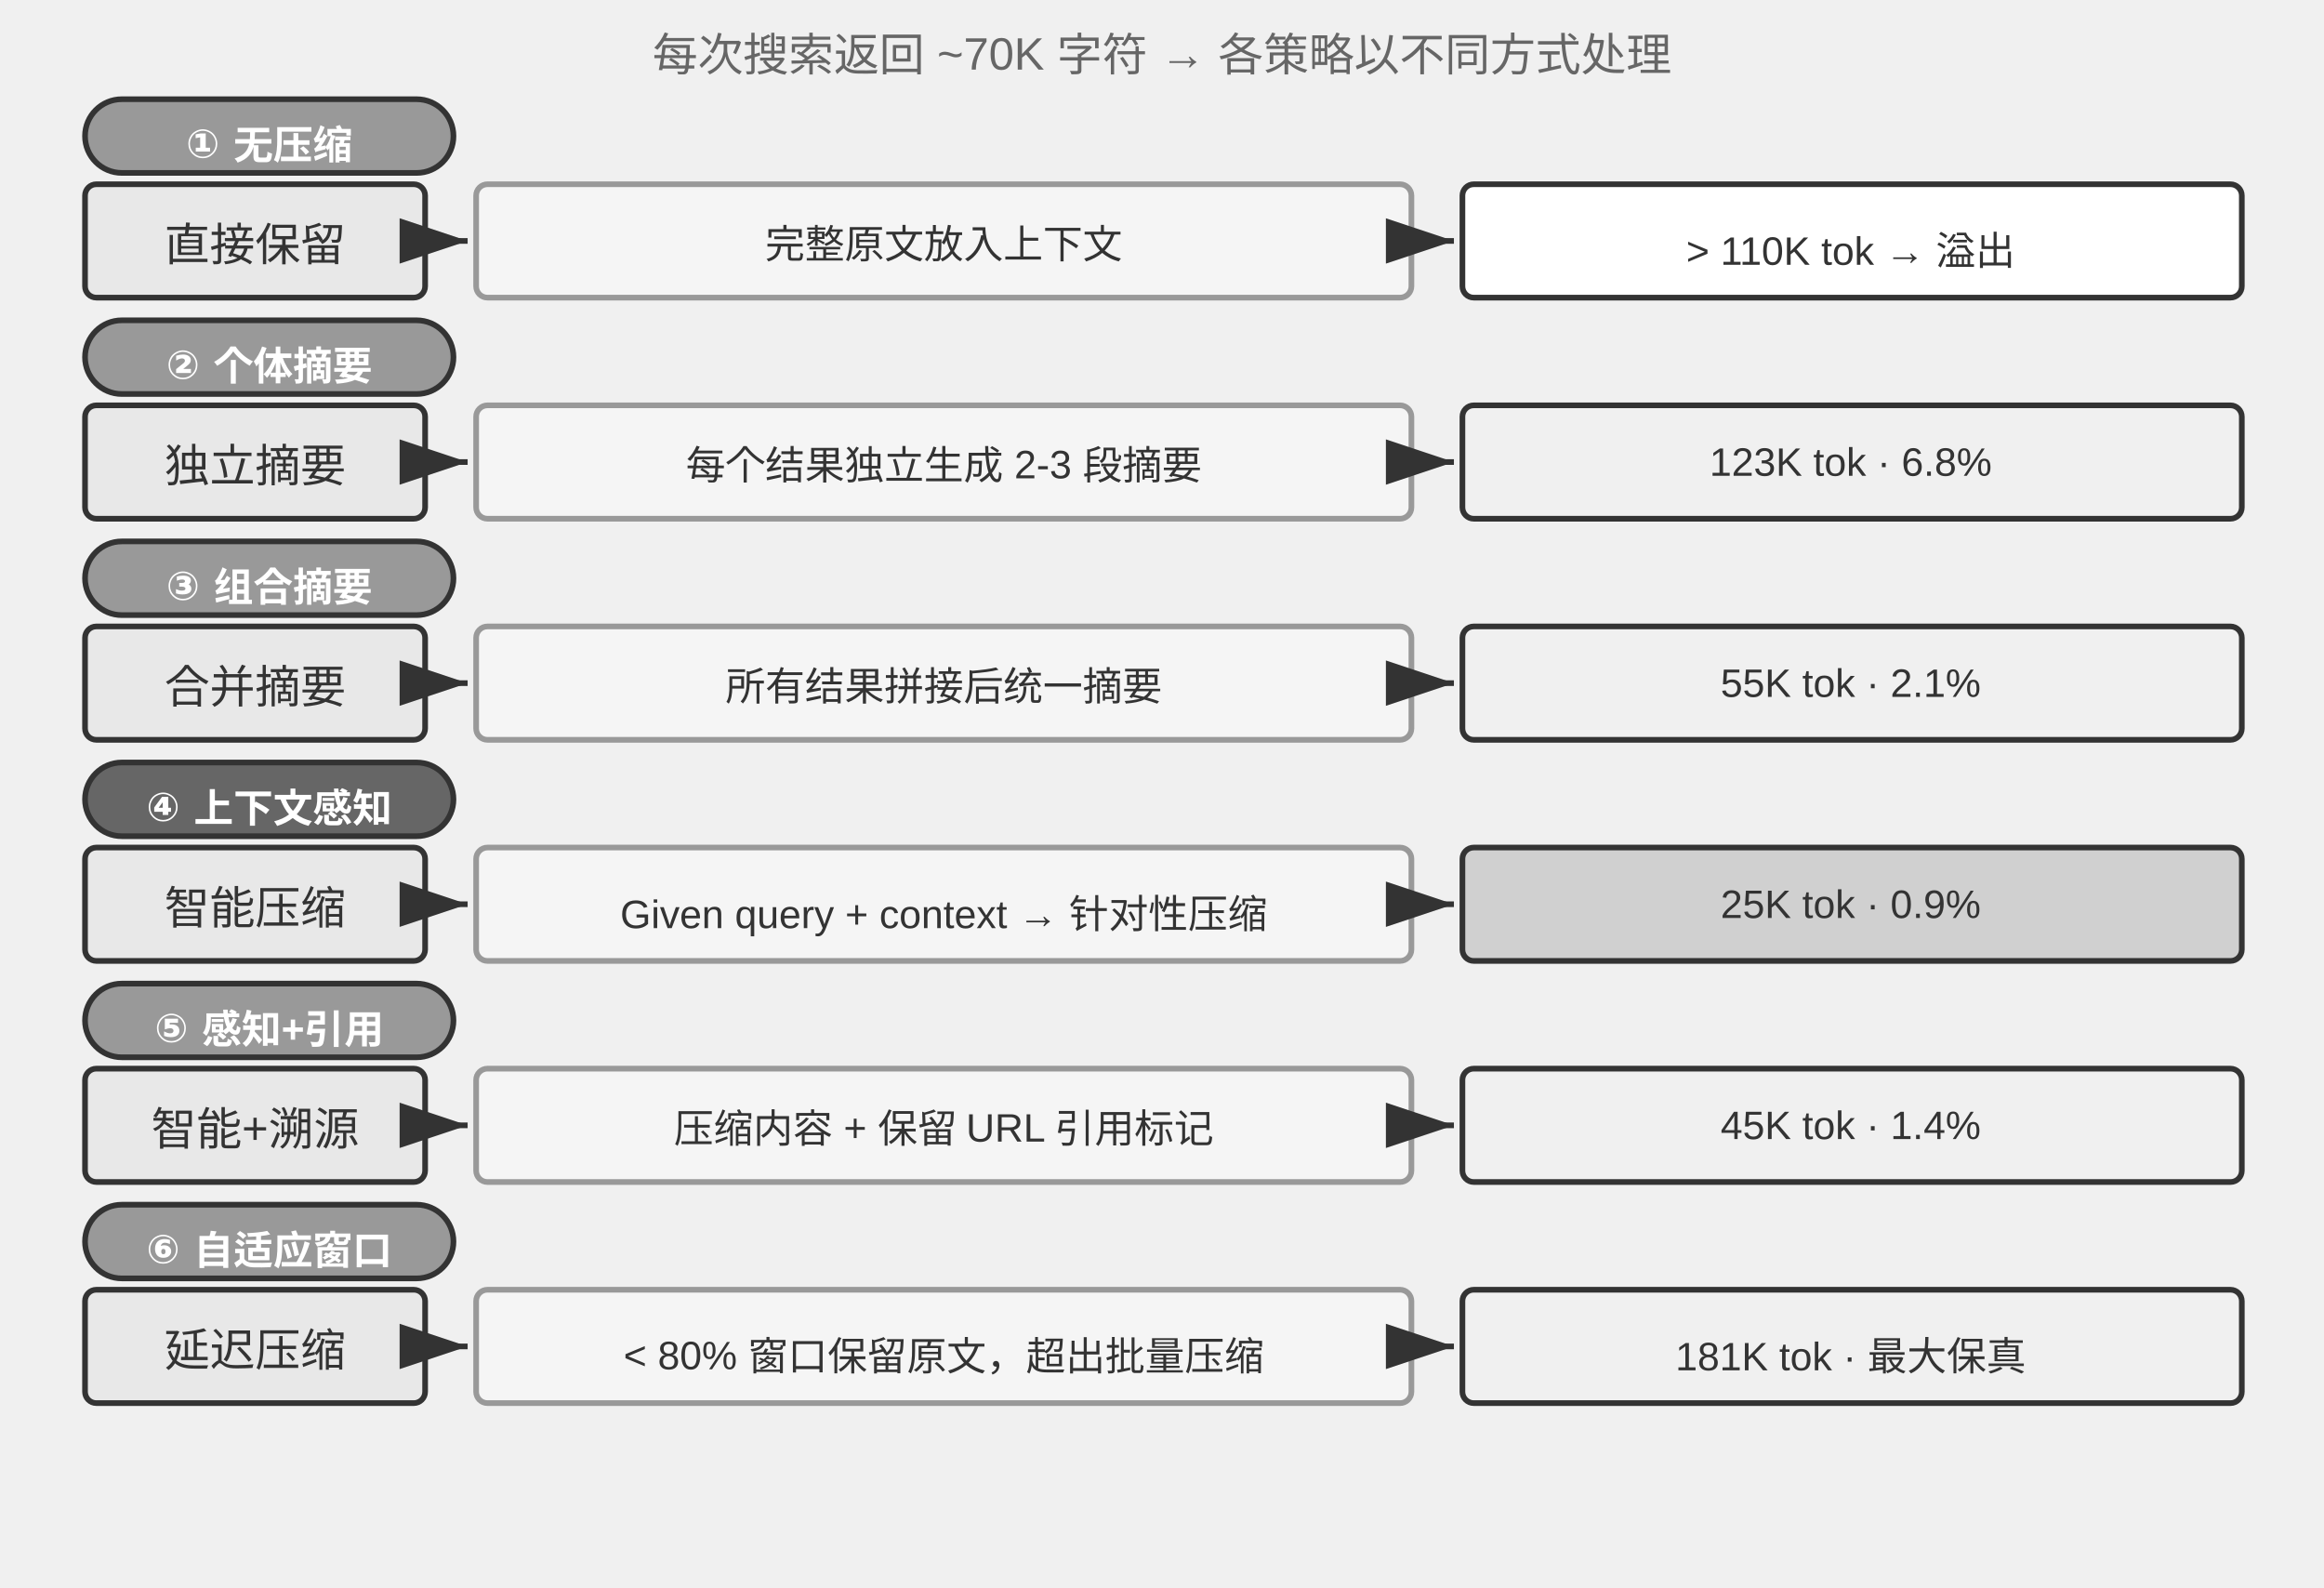
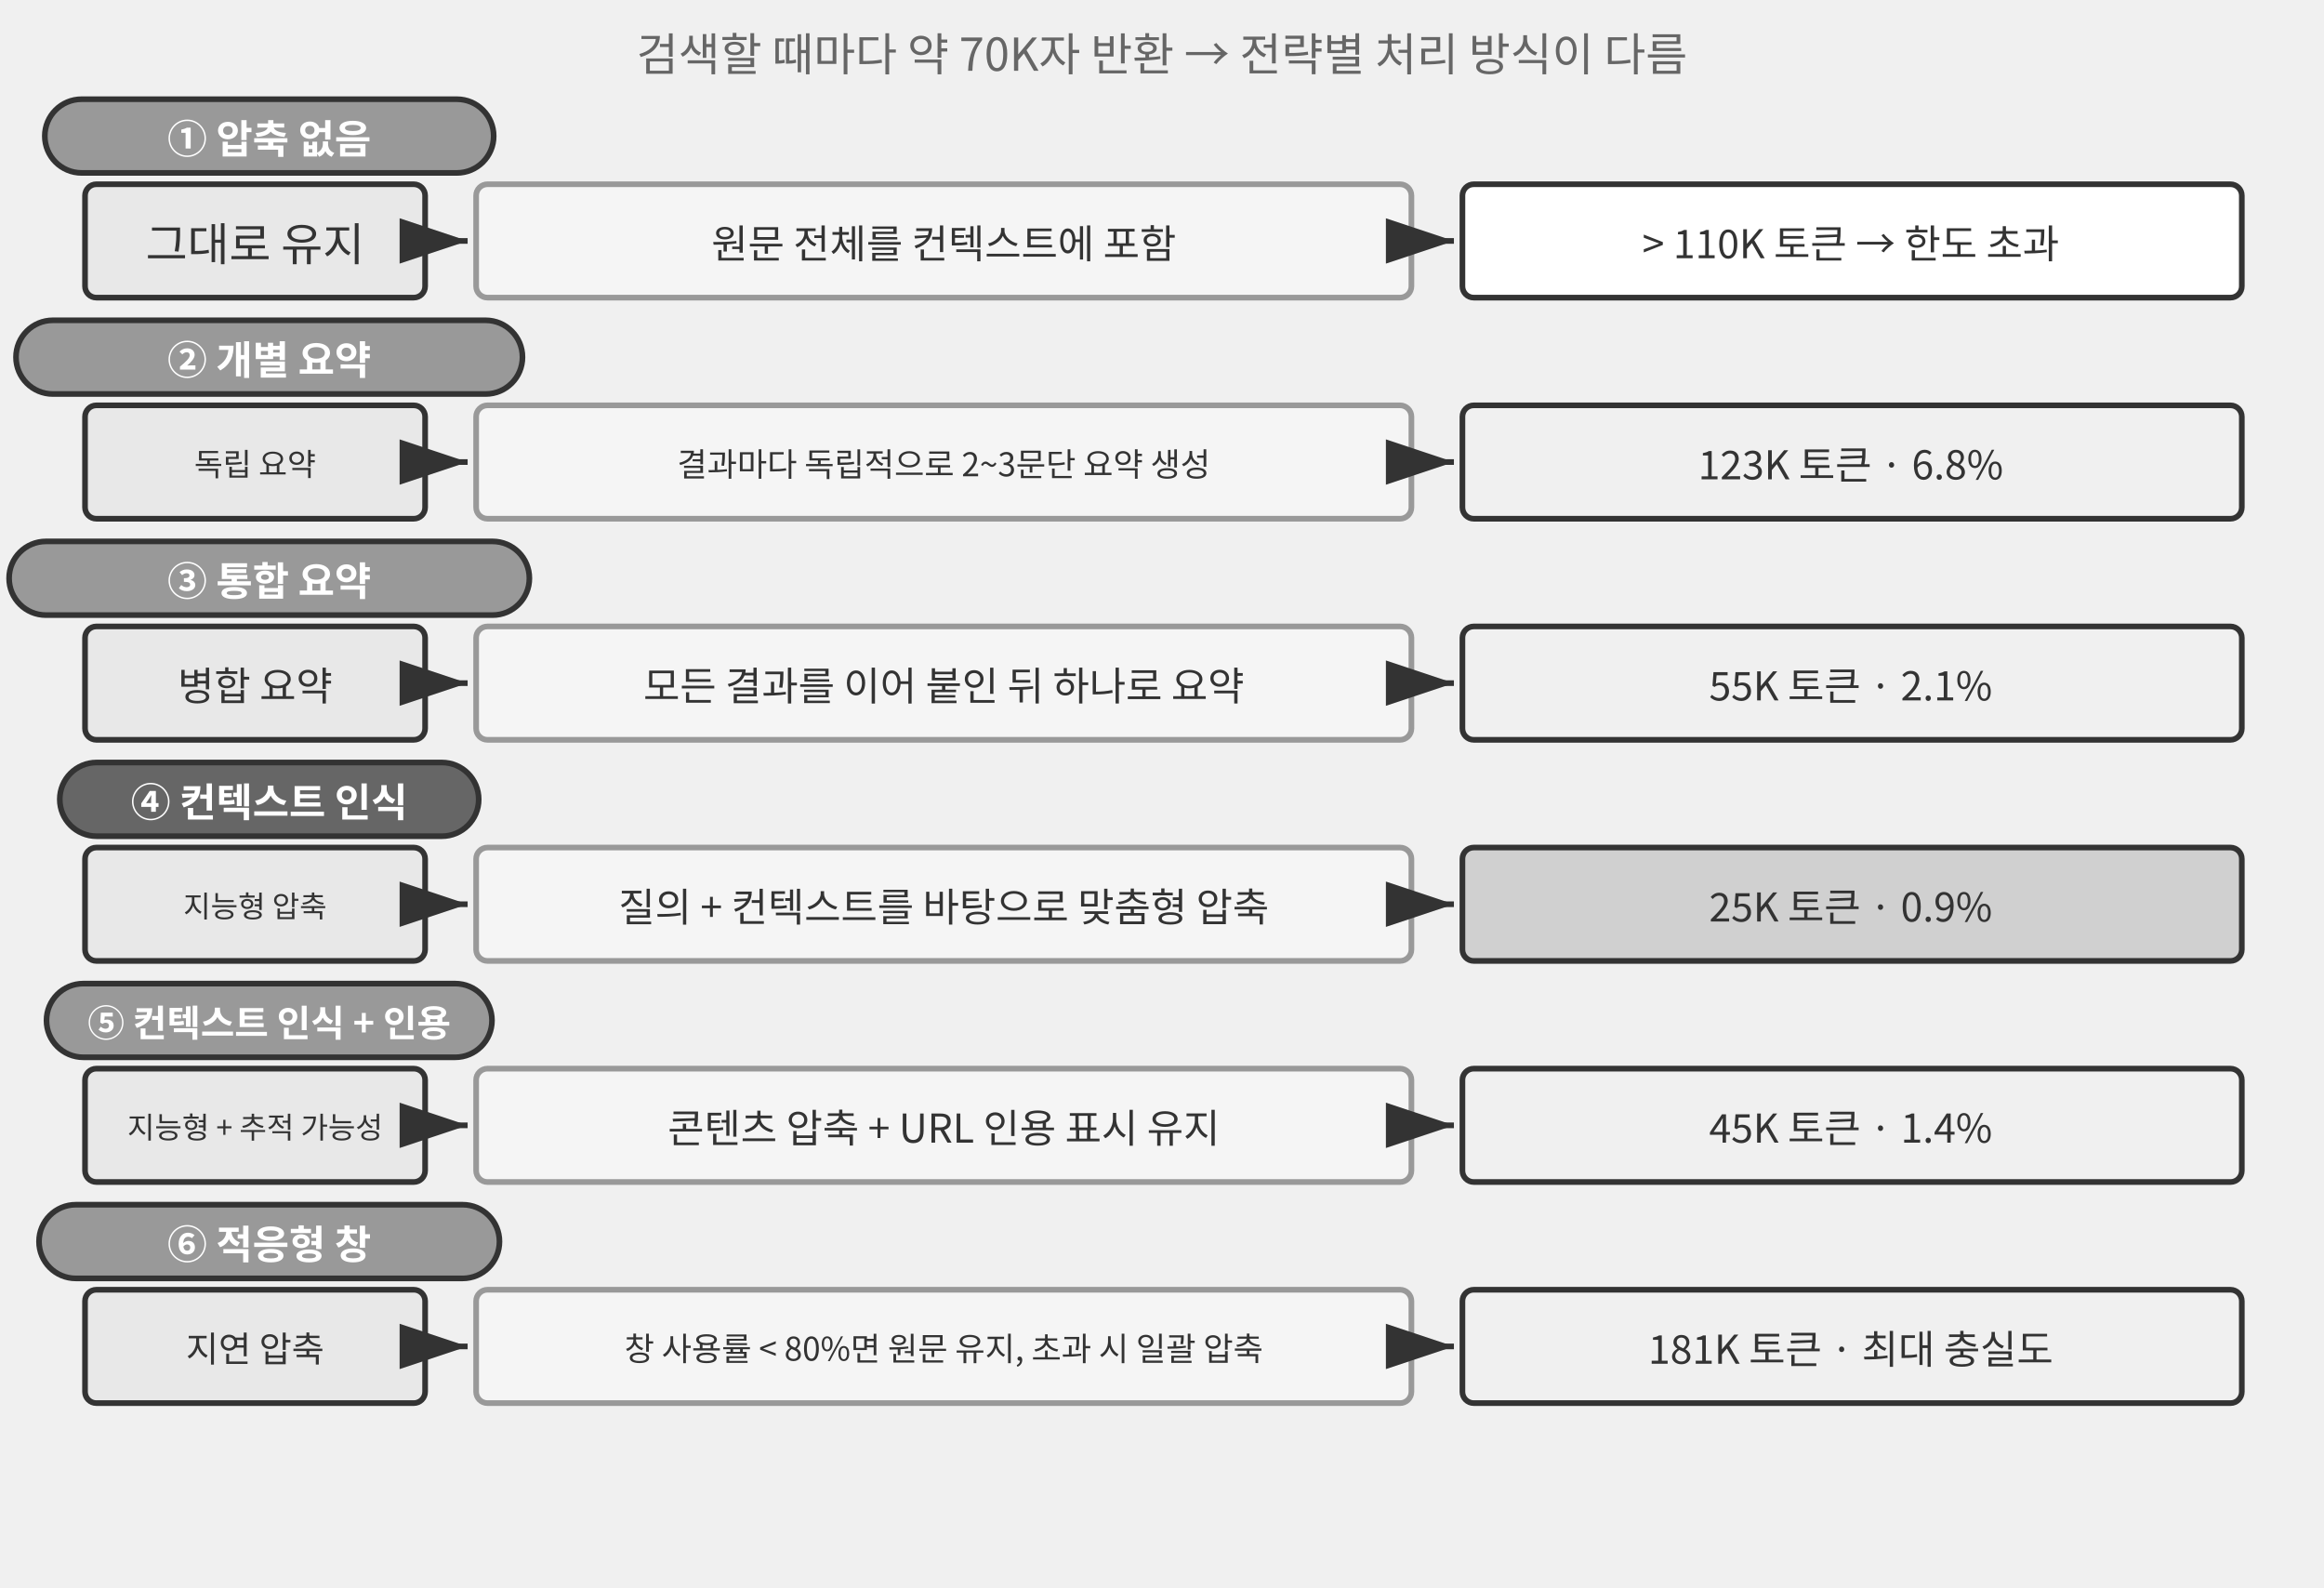
<svg xmlns="http://www.w3.org/2000/svg" viewBox="0 40 820 560" width="820" height="560" style="background:#ffffff">
  <defs>
    <marker id="ah" markerWidth="12" markerHeight="8" refX="12" refY="4" orient="auto">
      <polygon points="0 0, 12 4, 0 8" fill="#333333" />
    </marker>
    <marker id="ah-light" markerWidth="12" markerHeight="8" refX="12" refY="4" orient="auto">
      <polygon points="0 0, 12 4, 0 8" fill="#999999" />
    </marker>
  </defs>
-   <text x="410" y="58" font-family="Arial, 'Helvetica Neue', Helvetica, 'PingFang SC', 'Microsoft YaHei', sans-serif" font-size="16" fill="#666666" text-anchor="middle" dominant-baseline="central" font-weight="normal">每次搜索返回 ~70K 字符 → 各策略以不同方式处理</text>
-   <rect x="30" y="75" width="130" height="26" rx="13" fill="#999999" stroke="#333333" stroke-width="2" />
-   <text x="95.0" y="88.0" font-family="Arial, 'Helvetica Neue', Helvetica, 'PingFang SC', 'Microsoft YaHei', sans-serif" font-size="14" fill="#ffffff" text-anchor="middle" dominant-baseline="central" font-weight="bold">① 无压缩</text>
+   <text x="410" y="58" font-family="'Noto Sans KR', 'Noto Sans CJK KR', 'Apple SD Gothic Neo', Arial, sans-serif" font-size="16" fill="#666666" text-anchor="middle" dominant-baseline="central" font-weight="normal">검색할 때마다 약 70K자 반환 → 전략별 처리 방식이 다름</text>
+   <rect x="15.808" y="75" width="158.384" height="26" rx="13" fill="#999999" stroke="#333333" stroke-width="2" />
+   <text x="95.0" y="88.0" font-family="'Noto Sans KR', 'Noto Sans CJK KR', 'Apple SD Gothic Neo', Arial, sans-serif" font-size="14" fill="#ffffff" text-anchor="middle" dominant-baseline="central" font-weight="bold">① 압축 없음</text>
  <rect x="30" y="105" width="120" height="40" rx="4" fill="#e8e8e8" stroke="#333333" stroke-width="2" />
-   <text x="90" y="125" font-family="Arial, 'Helvetica Neue', Helvetica, 'PingFang SC', 'Microsoft YaHei', sans-serif" font-size="16" fill="#333333" text-anchor="middle" dominant-baseline="central" font-weight="normal">直接保留</text>
+   <text x="90" y="125" font-family="'Noto Sans KR', 'Noto Sans CJK KR', 'Apple SD Gothic Neo', Arial, sans-serif" font-size="16" fill="#333333" text-anchor="middle" dominant-baseline="central" font-weight="normal">그대로 유지</text>
  <line x1="152" y1="125" x2="165" y2="125" stroke="#333333" stroke-width="2" marker-end="url(#ah)" />
  <rect x="168" y="105" width="330" height="40" rx="4" fill="#f5f5f5" stroke="#999999" stroke-width="2" />
-   <text x="333" y="125" font-family="Arial, 'Helvetica Neue', Helvetica, 'PingFang SC', 'Microsoft YaHei', sans-serif" font-size="14" fill="#333333" text-anchor="middle" dominant-baseline="central" font-weight="normal">完整原文放入上下文</text>
+   <text x="333" y="125" font-family="'Noto Sans KR', 'Noto Sans CJK KR', 'Apple SD Gothic Neo', Arial, sans-serif" font-size="14" fill="#333333" text-anchor="middle" dominant-baseline="central" font-weight="normal">원문 전체를 컨텍스트에 포함</text>
  <line x1="500" y1="125" x2="513" y2="125" stroke="#333333" stroke-width="2" marker-end="url(#ah)" />
  <rect x="516" y="105" width="275" height="40" rx="4" fill="#ffffff" stroke="#333333" stroke-width="2" />
-   <text x="653" y="125" font-family="Arial, 'Helvetica Neue', Helvetica, 'PingFang SC', 'Microsoft YaHei', sans-serif" font-size="14" fill="#333333" text-anchor="middle" dominant-baseline="central" font-weight="normal">&gt; 110K tok → 溢出</text>
-   <rect x="30" y="153" width="130" height="26" rx="13" fill="#999999" stroke="#333333" stroke-width="2" />
-   <text x="95.0" y="166.0" font-family="Arial, 'Helvetica Neue', Helvetica, 'PingFang SC', 'Microsoft YaHei', sans-serif" font-size="14" fill="#ffffff" text-anchor="middle" dominant-baseline="central" font-weight="bold">② 个体摘要</text>
+   <text x="653" y="125" font-family="'Noto Sans KR', 'Noto Sans CJK KR', 'Apple SD Gothic Neo', Arial, sans-serif" font-size="14" fill="#333333" text-anchor="middle" dominant-baseline="central" font-weight="normal">&gt; 110K 토큰 → 한도 초과</text>
+   <rect x="5.647" y="153" width="178.705" height="26" rx="13" fill="#999999" stroke="#333333" stroke-width="2" />
+   <text x="95.0" y="166.0" font-family="'Noto Sans KR', 'Noto Sans CJK KR', 'Apple SD Gothic Neo', Arial, sans-serif" font-size="14" fill="#ffffff" text-anchor="middle" dominant-baseline="central" font-weight="bold">② 개별 요약</text>
  <rect x="30" y="183" width="120" height="40" rx="4" fill="#e8e8e8" stroke="#333333" stroke-width="2" />
-   <text x="90" y="203" font-family="Arial, 'Helvetica Neue', Helvetica, 'PingFang SC', 'Microsoft YaHei', sans-serif" font-size="16" fill="#333333" text-anchor="middle" dominant-baseline="central" font-weight="normal">独立摘要</text>
+   <text x="90" y="203" font-family="'Noto Sans KR', 'Noto Sans CJK KR', 'Apple SD Gothic Neo', Arial, sans-serif" font-size="11" fill="#333333" text-anchor="middle" dominant-baseline="central" font-weight="normal">독립 요약</text>
  <line x1="152" y1="203" x2="165" y2="203" stroke="#333333" stroke-width="2" marker-end="url(#ah)" />
  <rect x="168" y="183" width="330" height="40" rx="4" fill="#f5f5f5" stroke="#999999" stroke-width="2" />
-   <text x="333" y="203" font-family="Arial, 'Helvetica Neue', Helvetica, 'PingFang SC', 'Microsoft YaHei', sans-serif" font-size="14" fill="#333333" text-anchor="middle" dominant-baseline="central" font-weight="normal">每个结果独立生成 2-3 段摘要</text>
+   <text x="333" y="203" font-family="'Noto Sans KR', 'Noto Sans CJK KR', 'Apple SD Gothic Neo', Arial, sans-serif" font-size="11.5" fill="#333333" text-anchor="middle" dominant-baseline="central" font-weight="normal">결과마다 독립적으로 2~3문단 요약 생성</text>
  <line x1="500" y1="203" x2="513" y2="203" stroke="#333333" stroke-width="2" marker-end="url(#ah)" />
  <rect x="516" y="183" width="275" height="40" rx="4" fill="#f0f0f0" stroke="#333333" stroke-width="2" />
-   <text x="653" y="203" font-family="Arial, 'Helvetica Neue', Helvetica, 'PingFang SC', 'Microsoft YaHei', sans-serif" font-size="14" fill="#333333" text-anchor="middle" dominant-baseline="central" font-weight="normal">123K tok · 6.8%</text>
-   <rect x="30" y="231" width="130" height="26" rx="13" fill="#999999" stroke="#333333" stroke-width="2" />
-   <text x="95.0" y="244.0" font-family="Arial, 'Helvetica Neue', Helvetica, 'PingFang SC', 'Microsoft YaHei', sans-serif" font-size="14" fill="#ffffff" text-anchor="middle" dominant-baseline="central" font-weight="bold">③ 组合摘要</text>
+   <text x="653" y="203" font-family="'Noto Sans KR', 'Noto Sans CJK KR', 'Apple SD Gothic Neo', Arial, sans-serif" font-size="14" fill="#333333" text-anchor="middle" dominant-baseline="central" font-weight="normal">123K 토큰 · 6.8%</text>
+   <rect x="3.211" y="231" width="183.577" height="26" rx="13" fill="#999999" stroke="#333333" stroke-width="2" />
+   <text x="95.0" y="244.0" font-family="'Noto Sans KR', 'Noto Sans CJK KR', 'Apple SD Gothic Neo', Arial, sans-serif" font-size="14" fill="#ffffff" text-anchor="middle" dominant-baseline="central" font-weight="bold">③ 통합 요약</text>
  <rect x="30" y="261" width="120" height="40" rx="4" fill="#e8e8e8" stroke="#333333" stroke-width="2" />
-   <text x="90" y="281" font-family="Arial, 'Helvetica Neue', Helvetica, 'PingFang SC', 'Microsoft YaHei', sans-serif" font-size="16" fill="#333333" text-anchor="middle" dominant-baseline="central" font-weight="normal">合并摘要</text>
+   <text x="90" y="281" font-family="'Noto Sans KR', 'Noto Sans CJK KR', 'Apple SD Gothic Neo', Arial, sans-serif" font-size="14" fill="#333333" text-anchor="middle" dominant-baseline="central" font-weight="normal">병합 요약</text>
  <line x1="152" y1="281" x2="165" y2="281" stroke="#333333" stroke-width="2" marker-end="url(#ah)" />
  <rect x="168" y="261" width="330" height="40" rx="4" fill="#f5f5f5" stroke="#999999" stroke-width="2" />
-   <text x="333" y="281" font-family="Arial, 'Helvetica Neue', Helvetica, 'PingFang SC', 'Microsoft YaHei', sans-serif" font-size="14" fill="#333333" text-anchor="middle" dominant-baseline="central" font-weight="normal">所有结果拼接后统一摘要</text>
+   <text x="333" y="281" font-family="'Noto Sans KR', 'Noto Sans CJK KR', 'Apple SD Gothic Neo', Arial, sans-serif" font-size="14" fill="#333333" text-anchor="middle" dominant-baseline="central" font-weight="normal">모든 결과를 이어 붙인 뒤 하나로 요약</text>
  <line x1="500" y1="281" x2="513" y2="281" stroke="#333333" stroke-width="2" marker-end="url(#ah)" />
  <rect x="516" y="261" width="275" height="40" rx="4" fill="#f0f0f0" stroke="#333333" stroke-width="2" />
-   <text x="653" y="281" font-family="Arial, 'Helvetica Neue', Helvetica, 'PingFang SC', 'Microsoft YaHei', sans-serif" font-size="14" fill="#333333" text-anchor="middle" dominant-baseline="central" font-weight="normal">55K tok · 2.1%</text>
-   <rect x="30" y="309" width="130" height="26" rx="13" fill="#666666" stroke="#333333" stroke-width="2" />
-   <text x="95.0" y="322.0" font-family="Arial, 'Helvetica Neue', Helvetica, 'PingFang SC', 'Microsoft YaHei', sans-serif" font-size="14" fill="#ffffff" text-anchor="middle" dominant-baseline="central" font-weight="bold">④ 上下文感知</text>
+   <text x="653" y="281" font-family="'Noto Sans KR', 'Noto Sans CJK KR', 'Apple SD Gothic Neo', Arial, sans-serif" font-size="14" fill="#333333" text-anchor="middle" dominant-baseline="central" font-weight="normal">55K 토큰 · 2.1%</text>
+   <rect x="21.089" y="309" width="147.821" height="26" rx="13" fill="#666666" stroke="#333333" stroke-width="2" />
+   <text x="95.0" y="322.0" font-family="'Noto Sans KR', 'Noto Sans CJK KR', 'Apple SD Gothic Neo', Arial, sans-serif" font-size="14" fill="#ffffff" text-anchor="middle" dominant-baseline="central" font-weight="bold">④ 컨텍스트 인식</text>
  <rect x="30" y="339" width="120" height="40" rx="4" fill="#e8e8e8" stroke="#333333" stroke-width="2" />
-   <text x="90" y="359" font-family="Arial, 'Helvetica Neue', Helvetica, 'PingFang SC', 'Microsoft YaHei', sans-serif" font-size="16" fill="#333333" text-anchor="middle" dominant-baseline="central" font-weight="normal">智能压缩</text>
+   <text x="90" y="359" font-family="'Noto Sans KR', 'Noto Sans CJK KR', 'Apple SD Gothic Neo', Arial, sans-serif" font-size="10.5" fill="#333333" text-anchor="middle" dominant-baseline="central" font-weight="normal">지능형 압축</text>
  <line x1="152" y1="359" x2="165" y2="359" stroke="#333333" stroke-width="2" marker-end="url(#ah)" />
  <rect x="168" y="339" width="330" height="40" rx="4" fill="#f5f5f5" stroke="#999999" stroke-width="2" />
-   <text x="333" y="359" font-family="Arial, 'Helvetica Neue', Helvetica, 'PingFang SC', 'Microsoft YaHei', sans-serif" font-size="14" fill="#333333" text-anchor="middle" dominant-baseline="central" font-weight="normal">Given query + context → 针对性压缩</text>
+   <text x="333" y="359" font-family="'Noto Sans KR', 'Noto Sans CJK KR', 'Apple SD Gothic Neo', Arial, sans-serif" font-size="14" fill="#333333" text-anchor="middle" dominant-baseline="central" font-weight="normal">질의 + 컨텍스트를 바탕으로 맞춤형 압축</text>
  <line x1="500" y1="359" x2="513" y2="359" stroke="#333333" stroke-width="2" marker-end="url(#ah)" />
  <rect x="516" y="339" width="275" height="40" rx="4" fill="#d0d0d0" stroke="#333333" stroke-width="2" />
-   <text x="653" y="359" font-family="Arial, 'Helvetica Neue', Helvetica, 'PingFang SC', 'Microsoft YaHei', sans-serif" font-size="14" fill="#333333" text-anchor="middle" dominant-baseline="central" font-weight="normal">25K tok · 0.9%</text>
-   <rect x="30" y="387" width="130" height="26" rx="13" fill="#999999" stroke="#333333" stroke-width="2" />
-   <text x="95.0" y="400.0" font-family="Arial, 'Helvetica Neue', Helvetica, 'PingFang SC', 'Microsoft YaHei', sans-serif" font-size="14" fill="#ffffff" text-anchor="middle" dominant-baseline="central" font-weight="bold">⑤ 感知+引用</text>
+   <text x="653" y="359" font-family="'Noto Sans KR', 'Noto Sans CJK KR', 'Apple SD Gothic Neo', Arial, sans-serif" font-size="14" fill="#333333" text-anchor="middle" dominant-baseline="central" font-weight="normal">25K 토큰 · 0.9%</text>
+   <rect x="16.408" y="387" width="157.185" height="26" rx="13" fill="#999999" stroke="#333333" stroke-width="2" />
+   <text x="95.0" y="400.0" font-family="'Noto Sans KR', 'Noto Sans CJK KR', 'Apple SD Gothic Neo', Arial, sans-serif" font-size="13" fill="#ffffff" text-anchor="middle" dominant-baseline="central" font-weight="bold">⑤ 컨텍스트 인식 + 인용</text>
  <rect x="30" y="417" width="120" height="40" rx="4" fill="#e8e8e8" stroke="#333333" stroke-width="2" />
-   <text x="90" y="437" font-family="Arial, 'Helvetica Neue', Helvetica, 'PingFang SC', 'Microsoft YaHei', sans-serif" font-size="16" fill="#333333" text-anchor="middle" dominant-baseline="central" font-weight="normal">智能+溯源</text>
+   <text x="90" y="437" font-family="'Noto Sans KR', 'Noto Sans CJK KR', 'Apple SD Gothic Neo', Arial, sans-serif" font-size="10.5" fill="#333333" text-anchor="middle" dominant-baseline="central" font-weight="normal">지능형 + 추적 가능성</text>
  <line x1="152" y1="437" x2="165" y2="437" stroke="#333333" stroke-width="2" marker-end="url(#ah)" />
  <rect x="168" y="417" width="330" height="40" rx="4" fill="#f5f5f5" stroke="#999999" stroke-width="2" />
-   <text x="333" y="437" font-family="Arial, 'Helvetica Neue', Helvetica, 'PingFang SC', 'Microsoft YaHei', sans-serif" font-size="14" fill="#333333" text-anchor="middle" dominant-baseline="central" font-weight="normal">压缩内容 + 保留 URL 引用标记</text>
+   <text x="333" y="437" font-family="'Noto Sans KR', 'Noto Sans CJK KR', 'Apple SD Gothic Neo', Arial, sans-serif" font-size="14" fill="#333333" text-anchor="middle" dominant-baseline="central" font-weight="normal">콘텐츠 압축 + URL 인용 표시 유지</text>
  <line x1="500" y1="437" x2="513" y2="437" stroke="#333333" stroke-width="2" marker-end="url(#ah)" />
  <rect x="516" y="417" width="275" height="40" rx="4" fill="#f0f0f0" stroke="#333333" stroke-width="2" />
-   <text x="653" y="437" font-family="Arial, 'Helvetica Neue', Helvetica, 'PingFang SC', 'Microsoft YaHei', sans-serif" font-size="14" fill="#333333" text-anchor="middle" dominant-baseline="central" font-weight="normal">45K tok · 1.4%</text>
-   <rect x="30" y="465" width="130" height="26" rx="13" fill="#999999" stroke="#333333" stroke-width="2" />
-   <text x="95.0" y="478.0" font-family="Arial, 'Helvetica Neue', Helvetica, 'PingFang SC', 'Microsoft YaHei', sans-serif" font-size="14" fill="#ffffff" text-anchor="middle" dominant-baseline="central" font-weight="bold">⑥ 自适应窗口</text>
+   <text x="653" y="437" font-family="'Noto Sans KR', 'Noto Sans CJK KR', 'Apple SD Gothic Neo', Arial, sans-serif" font-size="14" fill="#333333" text-anchor="middle" dominant-baseline="central" font-weight="normal">45K 토큰 · 1.4%</text>
+   <rect x="13.767" y="465" width="162.466" height="26" rx="13" fill="#999999" stroke="#333333" stroke-width="2" />
+   <text x="95.0" y="478.0" font-family="'Noto Sans KR', 'Noto Sans CJK KR', 'Apple SD Gothic Neo', Arial, sans-serif" font-size="14" fill="#ffffff" text-anchor="middle" dominant-baseline="central" font-weight="bold">⑥ 적응형 창</text>
  <rect x="30" y="495" width="120" height="40" rx="4" fill="#e8e8e8" stroke="#333333" stroke-width="2" />
-   <text x="90" y="515" font-family="Arial, 'Helvetica Neue', Helvetica, 'PingFang SC', 'Microsoft YaHei', sans-serif" font-size="16" fill="#333333" text-anchor="middle" dominant-baseline="central" font-weight="normal">延迟压缩</text>
+   <text x="90" y="515" font-family="'Noto Sans KR', 'Noto Sans CJK KR', 'Apple SD Gothic Neo', Arial, sans-serif" font-size="12.5" fill="#333333" text-anchor="middle" dominant-baseline="central" font-weight="normal">지연 압축</text>
  <line x1="152" y1="515" x2="165" y2="515" stroke="#333333" stroke-width="2" marker-end="url(#ah)" />
  <rect x="168" y="495" width="330" height="40" rx="4" fill="#f5f5f5" stroke="#999999" stroke-width="2" />
-   <text x="333" y="515" font-family="Arial, 'Helvetica Neue', Helvetica, 'PingFang SC', 'Microsoft YaHei', sans-serif" font-size="14" fill="#333333" text-anchor="middle" dominant-baseline="central" font-weight="normal">&lt; 80% 窗口保留原文，超出批量压缩</text>
+   <text x="333" y="515" font-family="'Noto Sans KR', 'Noto Sans CJK KR', 'Apple SD Gothic Neo', Arial, sans-serif" font-size="11.5" fill="#333333" text-anchor="middle" dominant-baseline="central" font-weight="normal">창 사용률 &lt; 80%면 원문 유지, 초과 시 일괄 압축</text>
  <line x1="500" y1="515" x2="513" y2="515" stroke="#333333" stroke-width="2" marker-end="url(#ah)" />
  <rect x="516" y="495" width="275" height="40" rx="4" fill="#f0f0f0" stroke="#333333" stroke-width="2" />
-   <text x="653" y="515" font-family="Arial, 'Helvetica Neue', Helvetica, 'PingFang SC', 'Microsoft YaHei', sans-serif" font-size="14" fill="#333333" text-anchor="middle" dominant-baseline="central" font-weight="normal">181K tok · 最大保真</text>
+   <text x="653" y="515" font-family="'Noto Sans KR', 'Noto Sans CJK KR', 'Apple SD Gothic Neo', Arial, sans-serif" font-size="14" fill="#333333" text-anchor="middle" dominant-baseline="central" font-weight="normal">181K 토큰 · 최대 충실도</text>
</svg>
